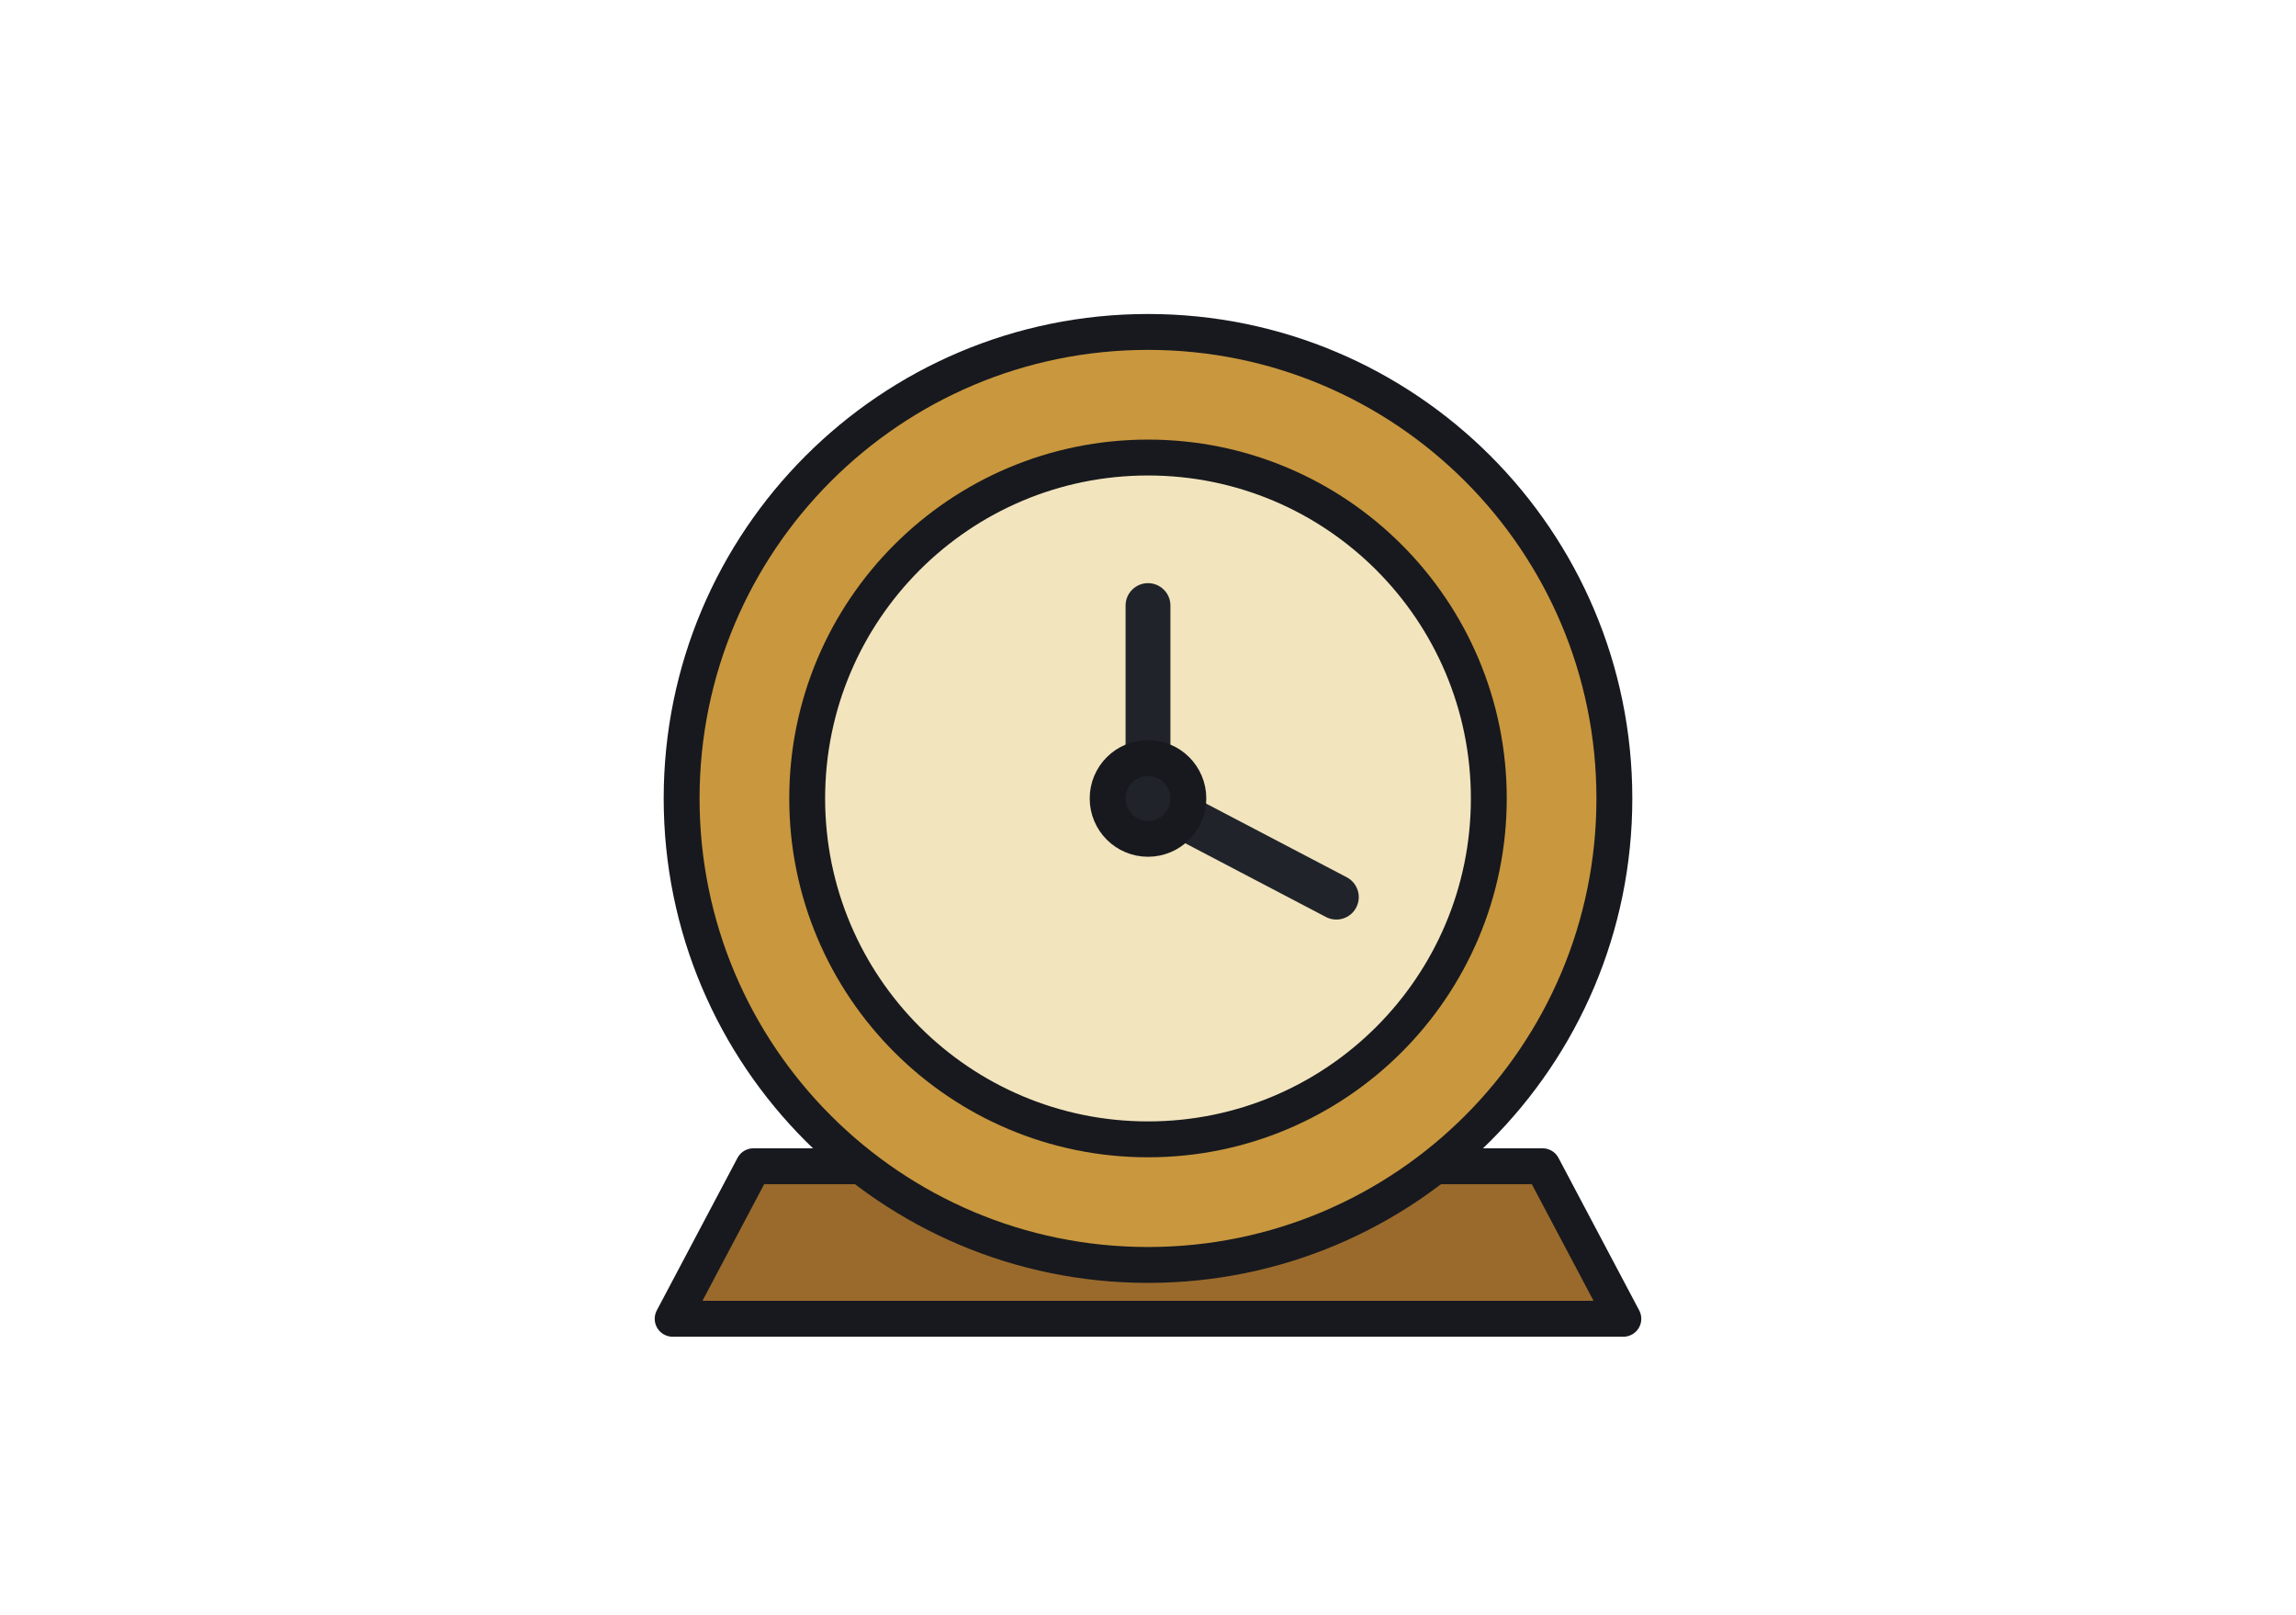
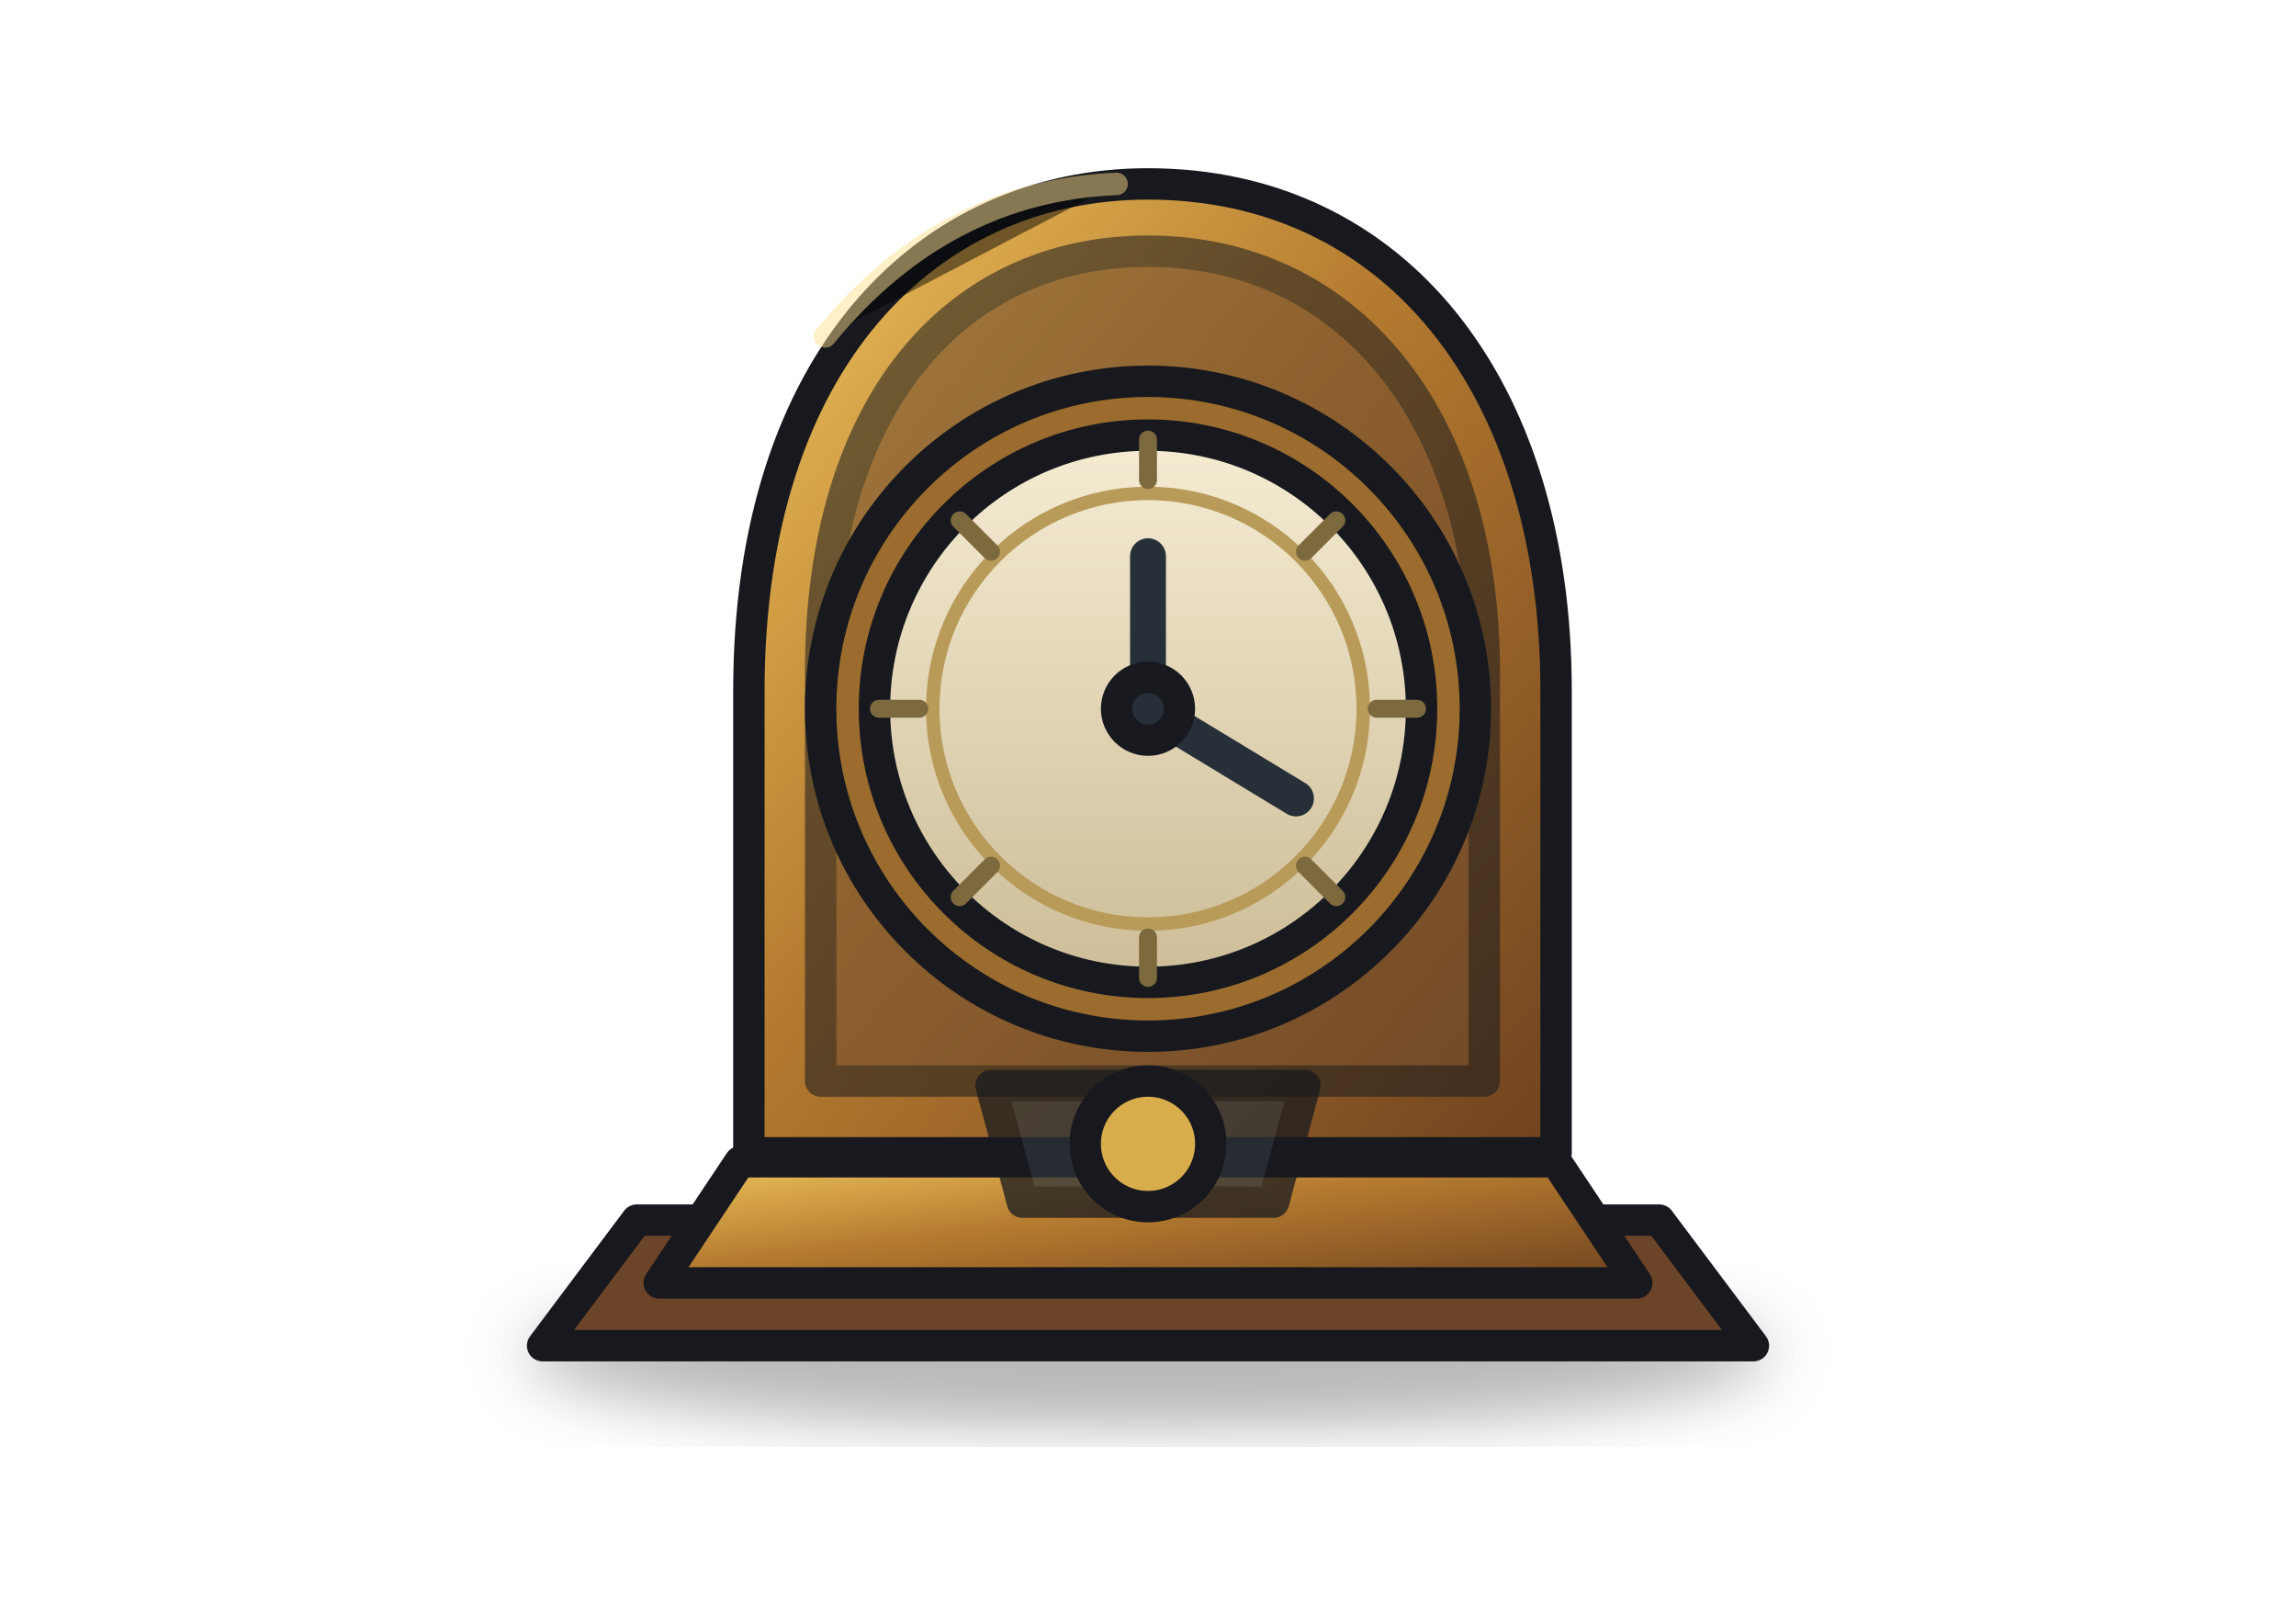
<svg xmlns="http://www.w3.org/2000/svg" viewBox="0 0 512 360">
-   <g stroke="#17191e" stroke-width="8" stroke-linejoin="round">
-     <path fill="#9a6a2d" d="M150 294h212l-18-34H168z" />
-     <circle cx="256" cy="178" r="104" fill="#c9973e" />
-     <circle cx="256" cy="178" r="76" fill="#f2e4bd" />
-     <path d="M256 178v-43M256 178l42 22" stroke="#20242a" stroke-width="10" stroke-linecap="round" />
-     <circle cx="256" cy="178" r="9" fill="#20242a" />
+   <defs>
+     <linearGradient id="brass" x1="0" y1="0" x2="1" y2="1">
+       <stop stop-color="#f0c45d" />
+       <stop offset=".45" stop-color="#b47a2f" />
+       <stop offset="1" stop-color="#6f421f" />
+     </linearGradient>
+     <linearGradient id="dial" x1="0" y1="0" x2="0" y2="1">
+       <stop stop-color="#f5ecd3" />
+       <stop offset="1" stop-color="#cdbd97" />
+     </linearGradient>
+     <filter id="shadow">
+       <feGaussianBlur stdDeviation="7" />
+     </filter>
+   </defs>
+   <ellipse cx="256" cy="302" rx="139" ry="17" fill="#000" opacity=".28" filter="url(#shadow)" />
+   <g stroke="#17191e" stroke-width="7" stroke-linejoin="round" stroke-linecap="round">
+     <path d="M142 272h228l21 28H121z" fill="#6c4427" />
+     <path d="M165 259h182l18 27H147z" fill="url(#brass)" />
+     <path d="M167 154c0-74 40-113 89-113 55 0 91 45 91 113v103H167z" fill="url(#brass)" />
+     <path d="M183 150c0-61 31-94 73-94 44 0 75 36 75 94v91H183z" fill="#6e4b2d" opacity=".55" />
+     <circle cx="256" cy="158" r="73" fill="#9b6c2d" />
+     <circle cx="256" cy="158" r="61" fill="url(#dial)" />
+     <circle cx="256" cy="158" r="48" fill="none" stroke="#b89a59" stroke-width="3" />
+     <path d="M256 158v-34M256 158l33 20" stroke="#273039" stroke-width="8" />
+     <circle cx="256" cy="158" r="7" fill="#273039" />
+     <path d="M256 98v9M256 209v9M196 158h9M307 158h9M214 116l7 7M291 193l7 7M298 116l-7 7M221 193l-7 7" stroke="#7c693e" stroke-width="4" />
+     <path d="M221 242h70l-7 26h-56z" fill="#2d3338" opacity=".75" />
+     <circle cx="256" cy="255" r="14" fill="#d9ad4b" />
+     <path d="M184 75c18-22 40-33 65-34" stroke="#ffe08b" stroke-width="5" opacity=".48" />
  </g>
</svg>
